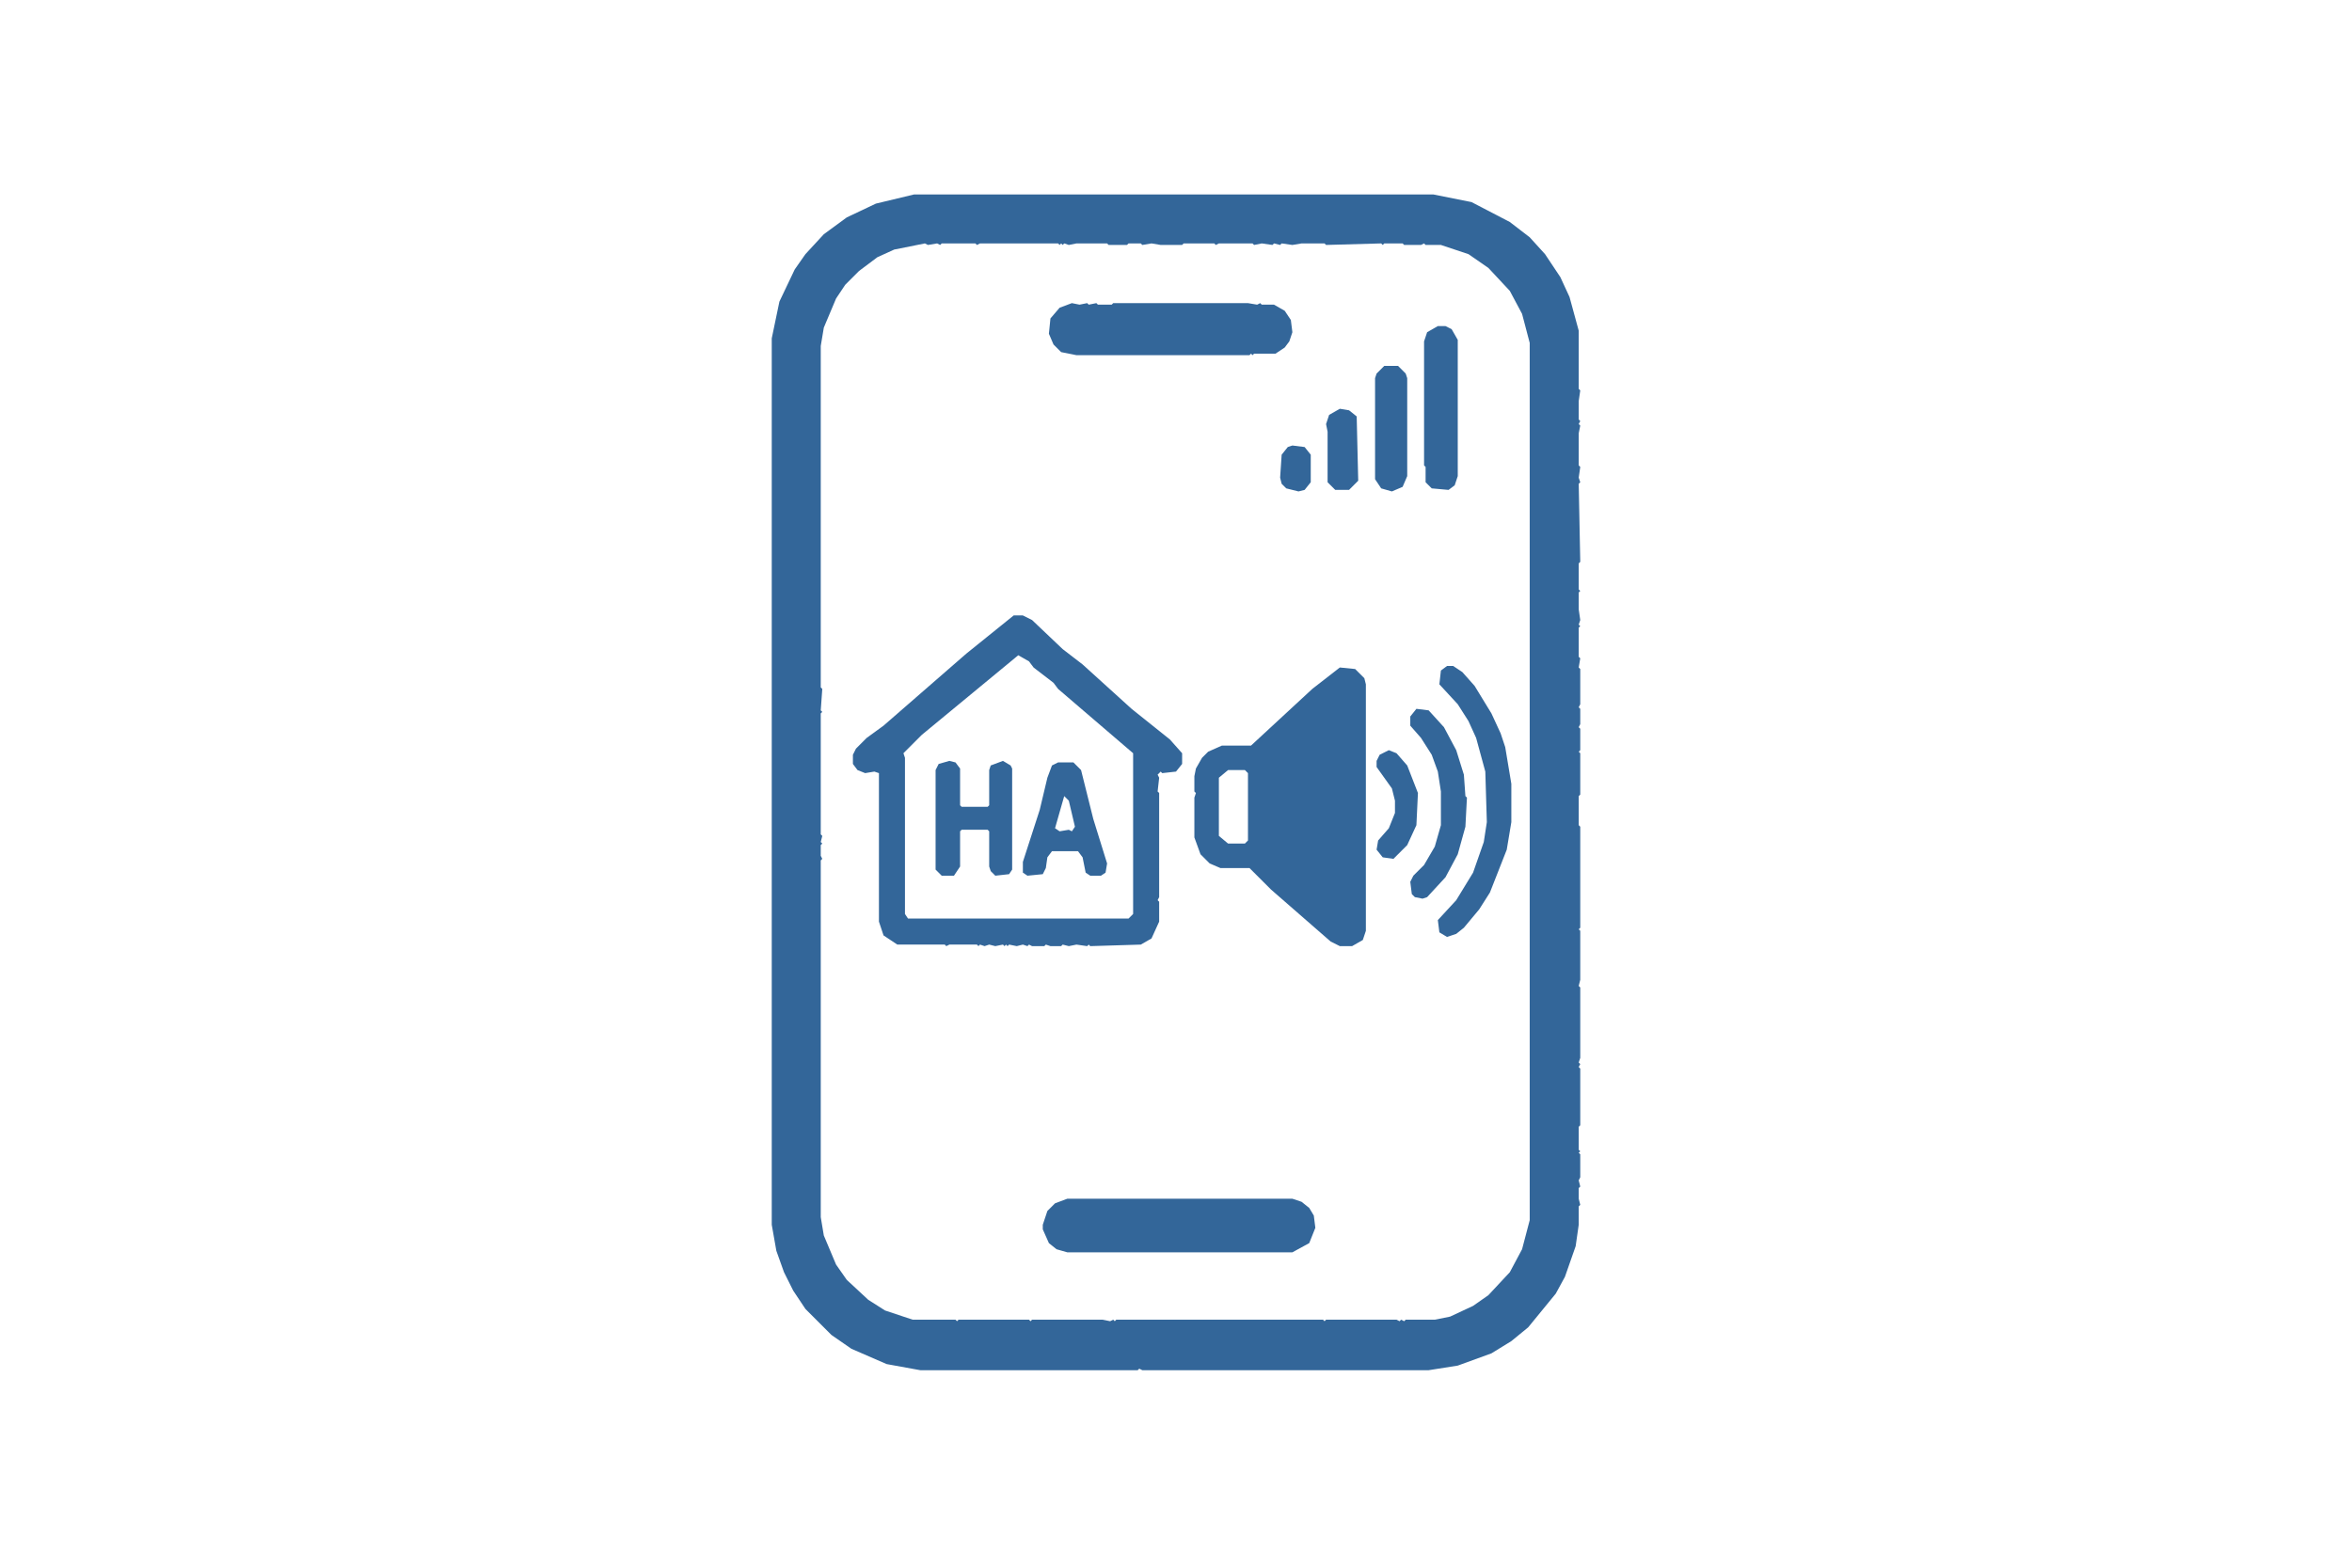
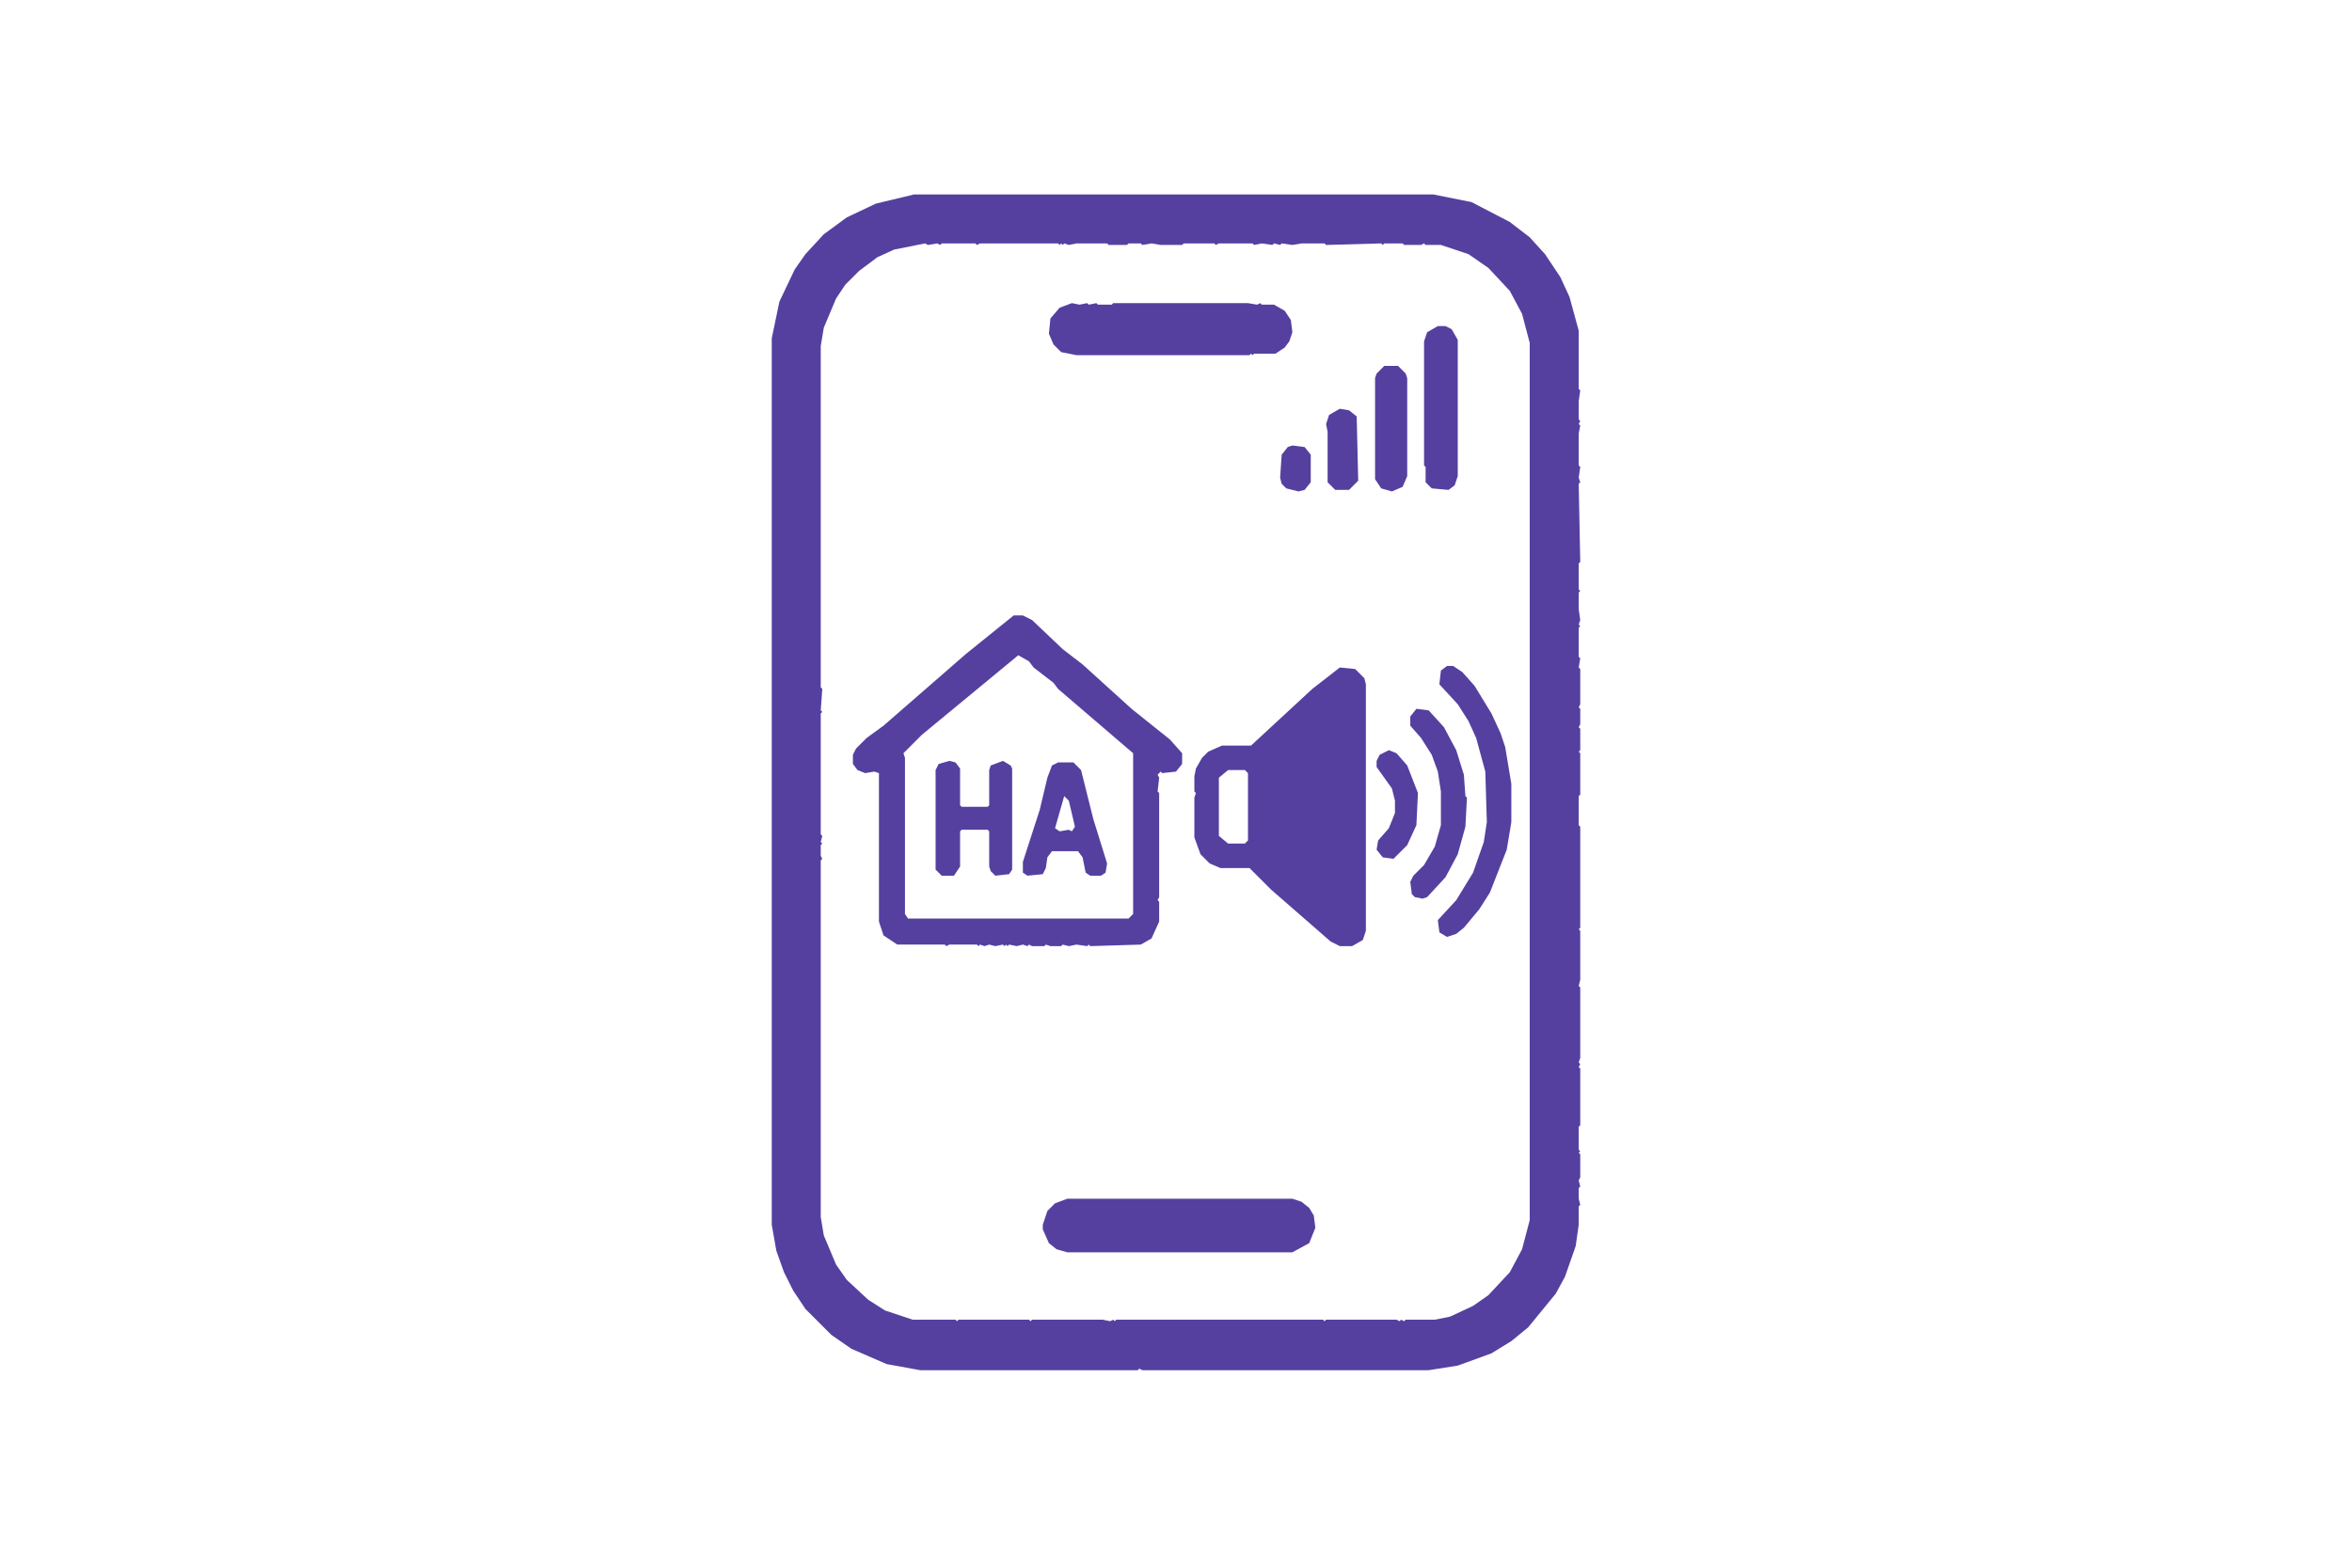
<svg xmlns="http://www.w3.org/2000/svg" width="1536" height="1024" viewBox="0 0 1536 1024" role="img" aria-label="HAMediaConnect icon">
-   <path fill="#336699" fill-rule="evenodd" d="M553,142 L538,153 L526,166 L519,176 L509,197 L504,221 L504,800 L507,817 L512,831 L518,843 L526,855 L543,872 L556,881 L579,891 L601,895 L743,895 L744,894 L746,895 L933,895 L952,892 L974,884 L987,876 L998,867 L1016,845 L1022,834 L1029,814 L1031,800 L1031,788 L1032,787 L1031,783 L1031,776 L1032,775 L1031,771 L1032,769 L1032,754 L1031,753 L1032,752 L1031,751 L1031,736 L1032,735 L1032,698 L1031,697 L1032,695 L1031,694 L1032,691 L1032,645 L1031,644 L1032,640 L1032,608 L1031,607 L1032,606 L1032,540 L1031,539 L1031,520 L1032,519 L1032,492 L1031,491 L1032,490 L1032,476 L1031,475 L1032,473 L1032,463 L1031,462 L1032,460 L1032,437 L1031,436 L1032,430 L1031,429 L1031,410 L1032,409 L1031,408 L1032,405 L1031,398 L1031,387 L1032,386 L1031,385 L1031,368 L1032,367 L1031,316 L1032,315 L1031,312 L1032,305 L1031,304 L1031,283 L1032,278 L1031,277 L1032,275 L1031,274 L1031,262 L1032,255 L1031,254 L1031,216 L1025,194 L1019,181 L1009,166 L999,155 L986,145 L961,132 L936,127 L597,127 L572,133 Z M573,168 L584,163 L604,159 L606,160 L612,159 L614,160 L615,159 L637,159 L638,160 L640,159 L691,159 L692,160 L693,159 L694,160 L695,159 L698,160 L703,159 L723,159 L724,160 L736,160 L737,159 L745,159 L746,160 L752,159 L758,160 L772,160 L773,159 L793,159 L794,160 L796,159 L818,159 L819,160 L824,159 L831,160 L832,159 L836,160 L837,159 L844,160 L850,159 L865,159 L866,160 L902,159 L903,160 L904,159 L916,159 L917,160 L928,160 L930,159 L931,160 L941,160 L959,166 L972,175 L986,190 L994,205 L999,224 L999,797 L994,816 L986,831 L972,846 L962,853 L947,860 L937,862 L918,862 L917,863 L915,862 L914,863 L912,862 L866,862 L865,863 L864,862 L729,862 L728,863 L727,862 L725,863 L720,862 L674,862 L673,863 L672,862 L626,862 L625,863 L624,862 L596,862 L578,856 L567,849 L553,836 L546,826 L538,807 L536,795 L536,562 L537,561 L536,559 L536,552 L537,551 L536,550 L537,546 L536,545 L536,466 L537,465 L536,464 L537,450 L536,449 L536,226 L538,214 L546,195 L552,186 L561,177 Z M681,800 L681,803 L685,812 L690,816 L697,818 L844,818 L855,812 L859,802 L858,794 L855,789 L850,785 L844,783 L697,783 L689,786 L684,791 Z M907,490 L901,493 L899,497 L899,501 L909,515 L911,523 L911,531 L907,541 L900,549 L899,555 L903,560 L910,561 L919,552 L925,539 L926,518 L919,500 L912,492 Z M925,463 L921,468 L921,474 L928,482 L935,493 L939,504 L941,517 L941,539 L937,553 L930,565 L923,572 L921,576 L922,584 L924,586 L929,587 L932,586 L944,573 L952,558 L957,540 L958,521 L957,520 L956,506 L951,490 L943,475 L933,464 Z M875,436 L857,450 L817,487 L798,487 L789,491 L785,495 L781,502 L780,507 L780,517 L781,518 L780,521 L780,547 L784,558 L790,564 L797,567 L816,567 L830,581 L869,615 L875,618 L883,618 L890,614 L892,608 L892,447 L891,443 L885,437 Z M802,503 L813,503 L815,505 L815,549 L813,551 L802,551 L796,546 L796,508 Z M949,435 L945,435 L941,438 L940,447 L952,460 L959,471 L964,482 L970,504 L971,537 L969,550 L962,570 L951,588 L939,601 L940,609 L945,612 L951,610 L956,606 L966,594 L973,583 L984,555 L987,537 L987,512 L983,488 L980,479 L974,466 L963,448 L955,439 Z M662,402 L631,427 L577,474 L566,482 L559,489 L557,493 L557,499 L560,503 L565,505 L571,504 L574,505 L574,602 L577,611 L586,617 L617,617 L618,618 L620,617 L638,617 L639,618 L640,617 L643,618 L646,617 L650,618 L655,617 L656,618 L657,617 L658,618 L659,617 L664,618 L668,617 L671,618 L672,617 L674,618 L682,618 L683,617 L686,618 L693,618 L694,617 L698,618 L703,617 L710,618 L711,617 L712,618 L745,617 L752,613 L757,602 L757,589 L756,588 L757,586 L757,518 L756,517 L757,508 L756,506 L758,504 L759,505 L768,504 L772,499 L772,492 L764,483 L739,463 L707,434 L694,424 L674,405 L668,402 Z M665,428 L672,432 L675,436 L688,446 L691,450 L740,492 L740,597 L737,600 L593,600 L591,597 L591,495 L590,492 L602,480 Z M691,498 L687,500 L684,508 L679,529 L668,563 L668,570 L671,572 L681,571 L683,567 L684,560 L687,556 L704,556 L707,560 L709,570 L712,572 L719,572 L722,570 L723,564 L714,535 L706,503 L701,498 Z M695,520 L698,523 L702,540 L700,543 L698,542 L692,543 L689,541 Z M613,499 L611,503 L611,568 L615,572 L623,572 L627,566 L627,543 L628,542 L645,542 L646,543 L646,566 L647,569 L650,572 L659,571 L661,568 L661,502 L660,500 L655,497 L647,500 L646,503 L646,526 L645,527 L628,527 L627,526 L627,502 L624,498 L620,497 Z M844,291 L841,292 L837,297 L836,312 L837,316 L840,319 L848,321 L852,320 L856,315 L856,297 L852,292 Z M875,267 L868,271 L866,277 L867,282 L867,315 L872,320 L881,320 L887,314 L886,272 L881,268 Z M904,239 L899,244 L898,247 L898,313 L902,319 L909,321 L916,318 L919,311 L919,247 L918,244 L913,239 Z M939,213 L932,217 L930,223 L930,304 L931,305 L931,315 L935,319 L946,320 L950,317 L952,311 L952,222 L948,215 L944,213 Z M685,218 L688,225 L693,230 L703,232 L816,232 L817,231 L818,232 L819,231 L833,231 L839,227 L842,223 L844,217 L843,209 L839,203 L832,199 L824,199 L823,198 L821,199 L815,198 L727,198 L726,199 L717,199 L716,198 L711,199 L710,198 L705,199 L700,198 L692,201 L686,208 Z" />
+   <path fill="#5540A0" fill-rule="evenodd" d="M553,142 L538,153 L526,166 L519,176 L509,197 L504,221 L504,800 L507,817 L512,831 L518,843 L526,855 L543,872 L556,881 L579,891 L601,895 L743,895 L744,894 L746,895 L933,895 L952,892 L974,884 L987,876 L998,867 L1016,845 L1022,834 L1029,814 L1031,800 L1031,788 L1032,787 L1031,783 L1031,776 L1032,775 L1031,771 L1032,769 L1032,754 L1031,753 L1032,752 L1031,751 L1031,736 L1032,735 L1032,698 L1031,697 L1032,695 L1031,694 L1032,691 L1032,645 L1031,644 L1032,640 L1032,608 L1031,607 L1032,606 L1032,540 L1031,539 L1031,520 L1032,519 L1032,492 L1031,491 L1032,490 L1032,476 L1031,475 L1032,473 L1032,463 L1031,462 L1032,460 L1032,437 L1031,436 L1032,430 L1031,429 L1031,410 L1032,409 L1031,408 L1032,405 L1031,398 L1031,387 L1032,386 L1031,385 L1031,368 L1032,367 L1031,316 L1032,315 L1031,312 L1032,305 L1031,304 L1031,283 L1032,278 L1031,277 L1032,275 L1031,274 L1031,262 L1032,255 L1031,254 L1031,216 L1025,194 L1019,181 L1009,166 L999,155 L986,145 L961,132 L936,127 L597,127 L572,133 Z M573,168 L584,163 L604,159 L606,160 L612,159 L614,160 L615,159 L637,159 L638,160 L640,159 L691,159 L692,160 L693,159 L694,160 L695,159 L698,160 L703,159 L723,159 L724,160 L736,160 L737,159 L745,159 L746,160 L752,159 L758,160 L772,160 L773,159 L793,159 L794,160 L796,159 L818,159 L819,160 L824,159 L831,160 L832,159 L836,160 L837,159 L844,160 L850,159 L865,159 L866,160 L902,159 L903,160 L904,159 L916,159 L917,160 L928,160 L930,159 L931,160 L941,160 L959,166 L972,175 L986,190 L994,205 L999,224 L999,797 L994,816 L986,831 L972,846 L962,853 L947,860 L937,862 L918,862 L917,863 L915,862 L914,863 L912,862 L866,862 L865,863 L864,862 L729,862 L728,863 L727,862 L725,863 L720,862 L674,862 L673,863 L672,862 L626,862 L625,863 L624,862 L596,862 L578,856 L567,849 L553,836 L546,826 L538,807 L536,795 L536,562 L537,561 L536,559 L536,552 L537,551 L536,550 L537,546 L536,545 L536,466 L537,465 L536,464 L537,450 L536,449 L536,226 L538,214 L546,195 L552,186 L561,177 Z M681,800 L681,803 L685,812 L690,816 L697,818 L844,818 L855,812 L859,802 L858,794 L855,789 L850,785 L844,783 L697,783 L689,786 L684,791 Z M907,490 L901,493 L899,497 L899,501 L909,515 L911,523 L911,531 L907,541 L900,549 L899,555 L903,560 L910,561 L919,552 L925,539 L926,518 L919,500 L912,492 Z M925,463 L921,468 L921,474 L928,482 L935,493 L939,504 L941,517 L941,539 L937,553 L930,565 L923,572 L921,576 L922,584 L924,586 L929,587 L932,586 L944,573 L952,558 L957,540 L958,521 L957,520 L956,506 L951,490 L943,475 L933,464 Z M875,436 L857,450 L817,487 L798,487 L789,491 L785,495 L781,502 L780,507 L780,517 L781,518 L780,521 L780,547 L784,558 L790,564 L797,567 L816,567 L830,581 L869,615 L875,618 L883,618 L890,614 L892,608 L892,447 L891,443 L885,437 Z M802,503 L813,503 L815,505 L815,549 L813,551 L802,551 L796,546 L796,508 Z M949,435 L945,435 L941,438 L940,447 L952,460 L959,471 L964,482 L970,504 L971,537 L969,550 L962,570 L951,588 L939,601 L940,609 L945,612 L951,610 L956,606 L966,594 L973,583 L984,555 L987,537 L987,512 L983,488 L980,479 L974,466 L963,448 L955,439 Z M662,402 L631,427 L577,474 L566,482 L559,489 L557,493 L557,499 L560,503 L565,505 L571,504 L574,505 L574,602 L577,611 L586,617 L617,617 L618,618 L620,617 L638,617 L639,618 L640,617 L643,618 L646,617 L650,618 L655,617 L656,618 L657,617 L658,618 L659,617 L664,618 L668,617 L671,618 L672,617 L674,618 L682,618 L683,617 L686,618 L693,618 L694,617 L698,618 L703,617 L710,618 L711,617 L712,618 L745,617 L752,613 L757,602 L757,589 L756,588 L757,586 L757,518 L756,517 L757,508 L756,506 L758,504 L759,505 L768,504 L772,499 L772,492 L764,483 L739,463 L707,434 L694,424 L674,405 L668,402 Z M665,428 L672,432 L675,436 L688,446 L691,450 L740,492 L740,597 L737,600 L593,600 L591,597 L591,495 L590,492 L602,480 Z M691,498 L687,500 L684,508 L679,529 L668,563 L668,570 L671,572 L681,571 L683,567 L684,560 L687,556 L704,556 L707,560 L709,570 L712,572 L719,572 L722,570 L723,564 L714,535 L706,503 L701,498 Z M695,520 L698,523 L702,540 L700,543 L698,542 L692,543 L689,541 Z M613,499 L611,503 L611,568 L615,572 L623,572 L627,566 L627,543 L628,542 L645,542 L646,543 L646,566 L647,569 L650,572 L659,571 L661,568 L661,502 L660,500 L655,497 L647,500 L646,503 L646,526 L645,527 L628,527 L627,526 L627,502 L624,498 L620,497 Z M844,291 L841,292 L837,297 L836,312 L837,316 L840,319 L848,321 L852,320 L856,315 L856,297 L852,292 Z M875,267 L868,271 L866,277 L867,282 L867,315 L872,320 L881,320 L887,314 L886,272 L881,268 Z M904,239 L899,244 L898,247 L898,313 L902,319 L909,321 L916,318 L919,311 L919,247 L918,244 L913,239 Z M939,213 L932,217 L930,223 L930,304 L931,305 L931,315 L935,319 L946,320 L950,317 L952,311 L952,222 L948,215 L944,213 Z M685,218 L688,225 L693,230 L703,232 L816,232 L817,231 L818,232 L819,231 L833,231 L839,227 L842,223 L844,217 L843,209 L839,203 L832,199 L824,199 L823,198 L821,199 L815,198 L727,198 L726,199 L717,199 L716,198 L711,199 L710,198 L705,199 L700,198 L692,201 L686,208 Z" />
</svg>
